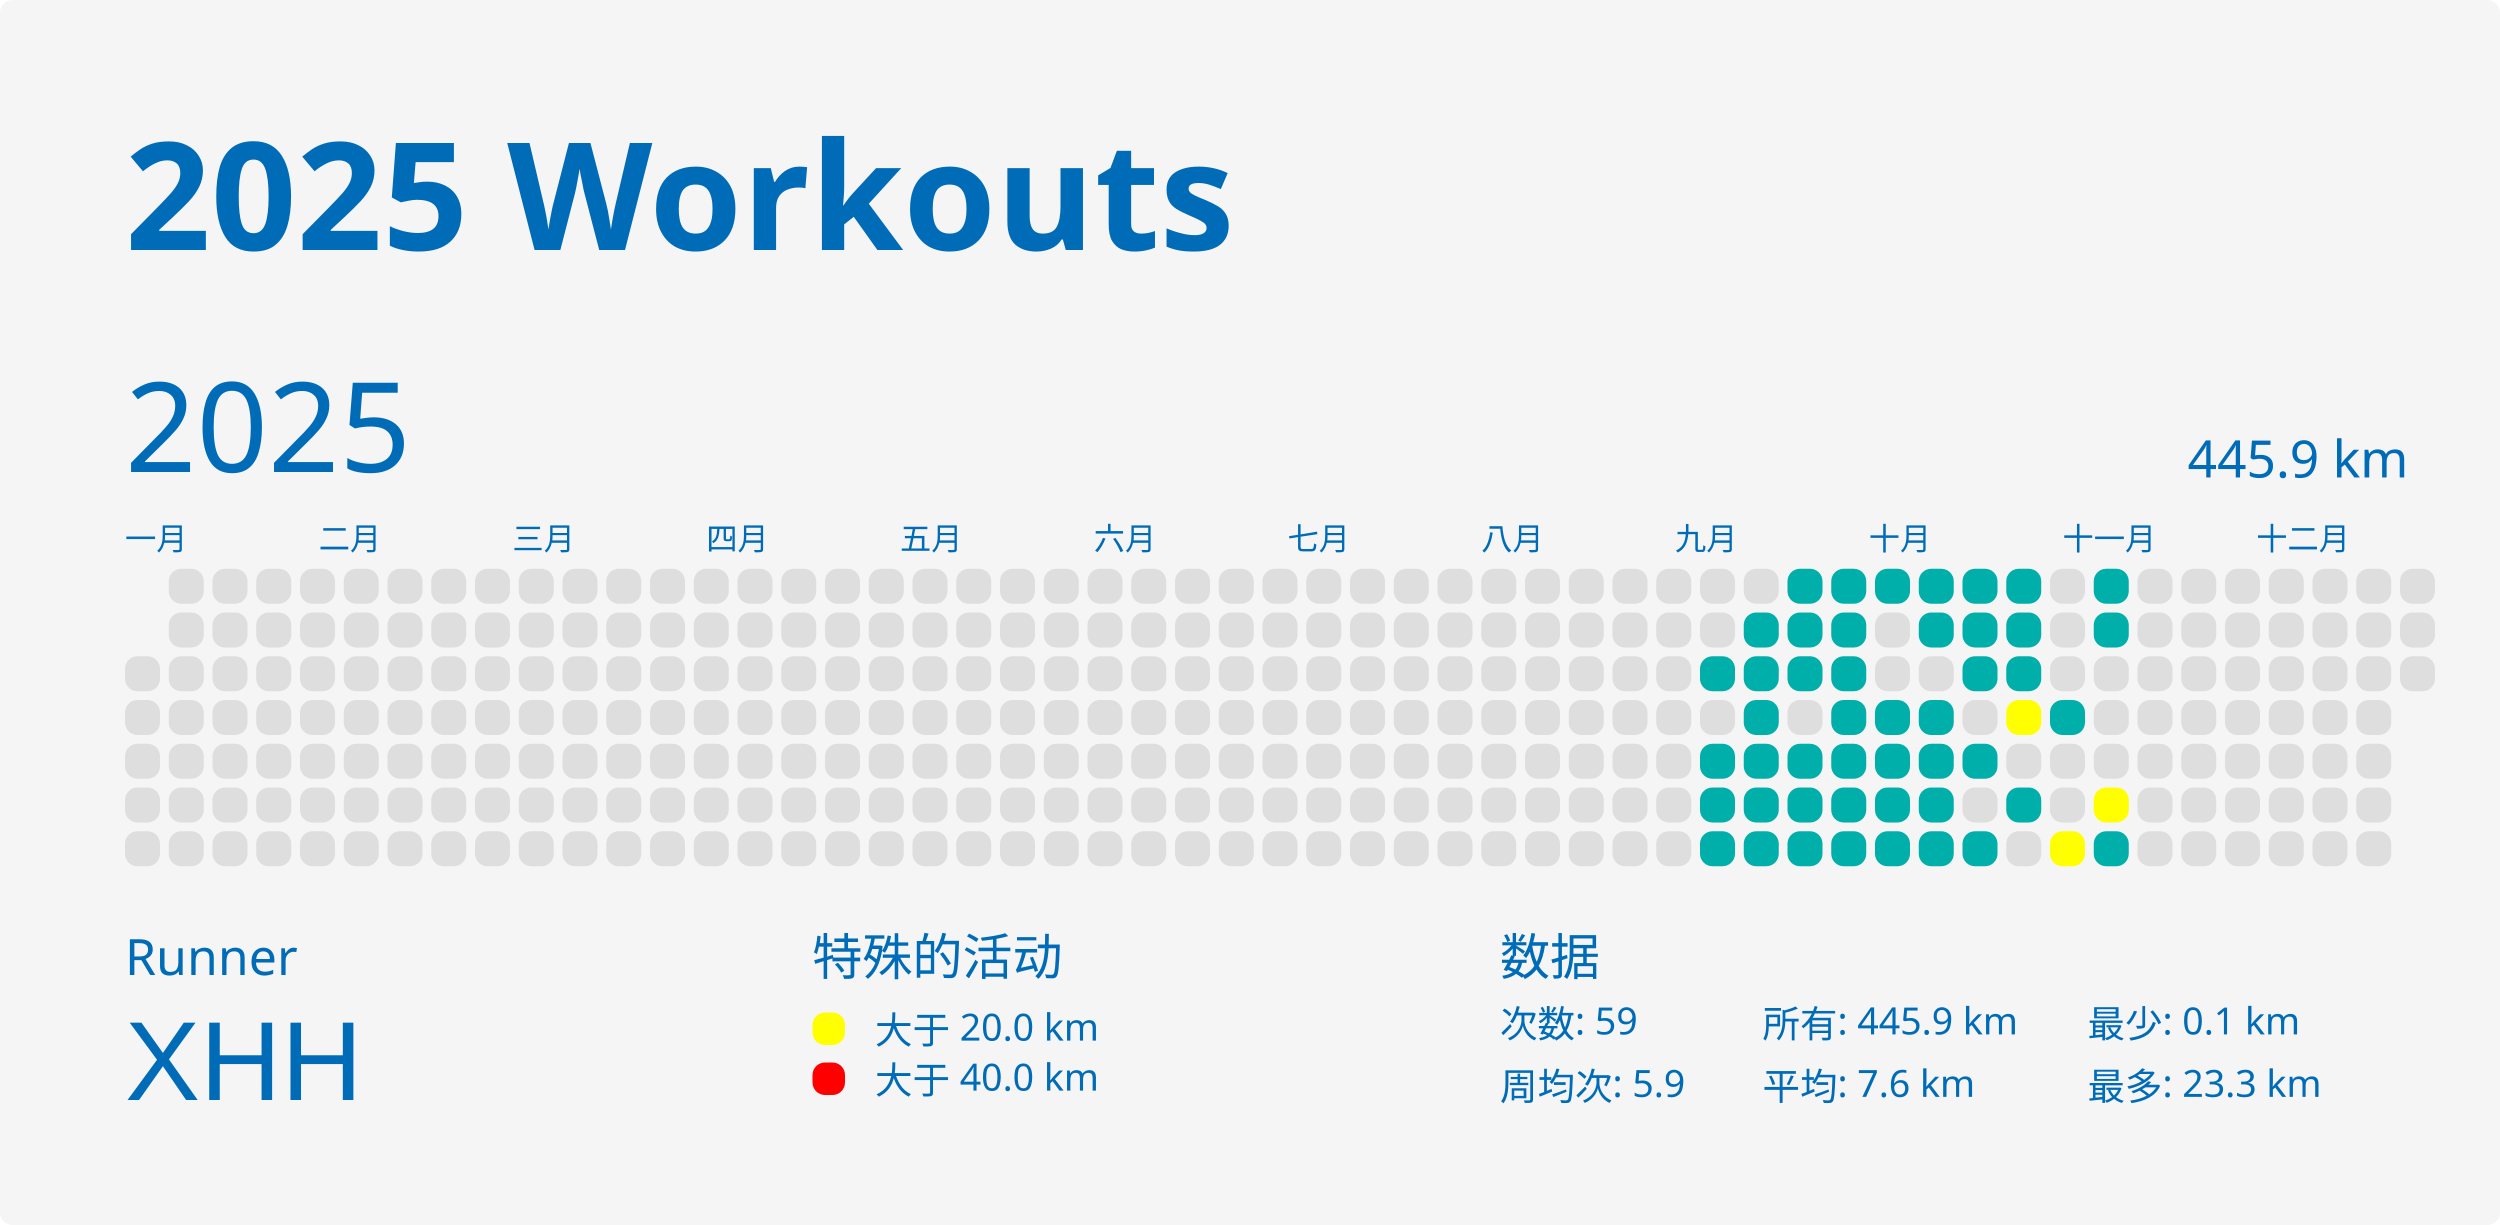
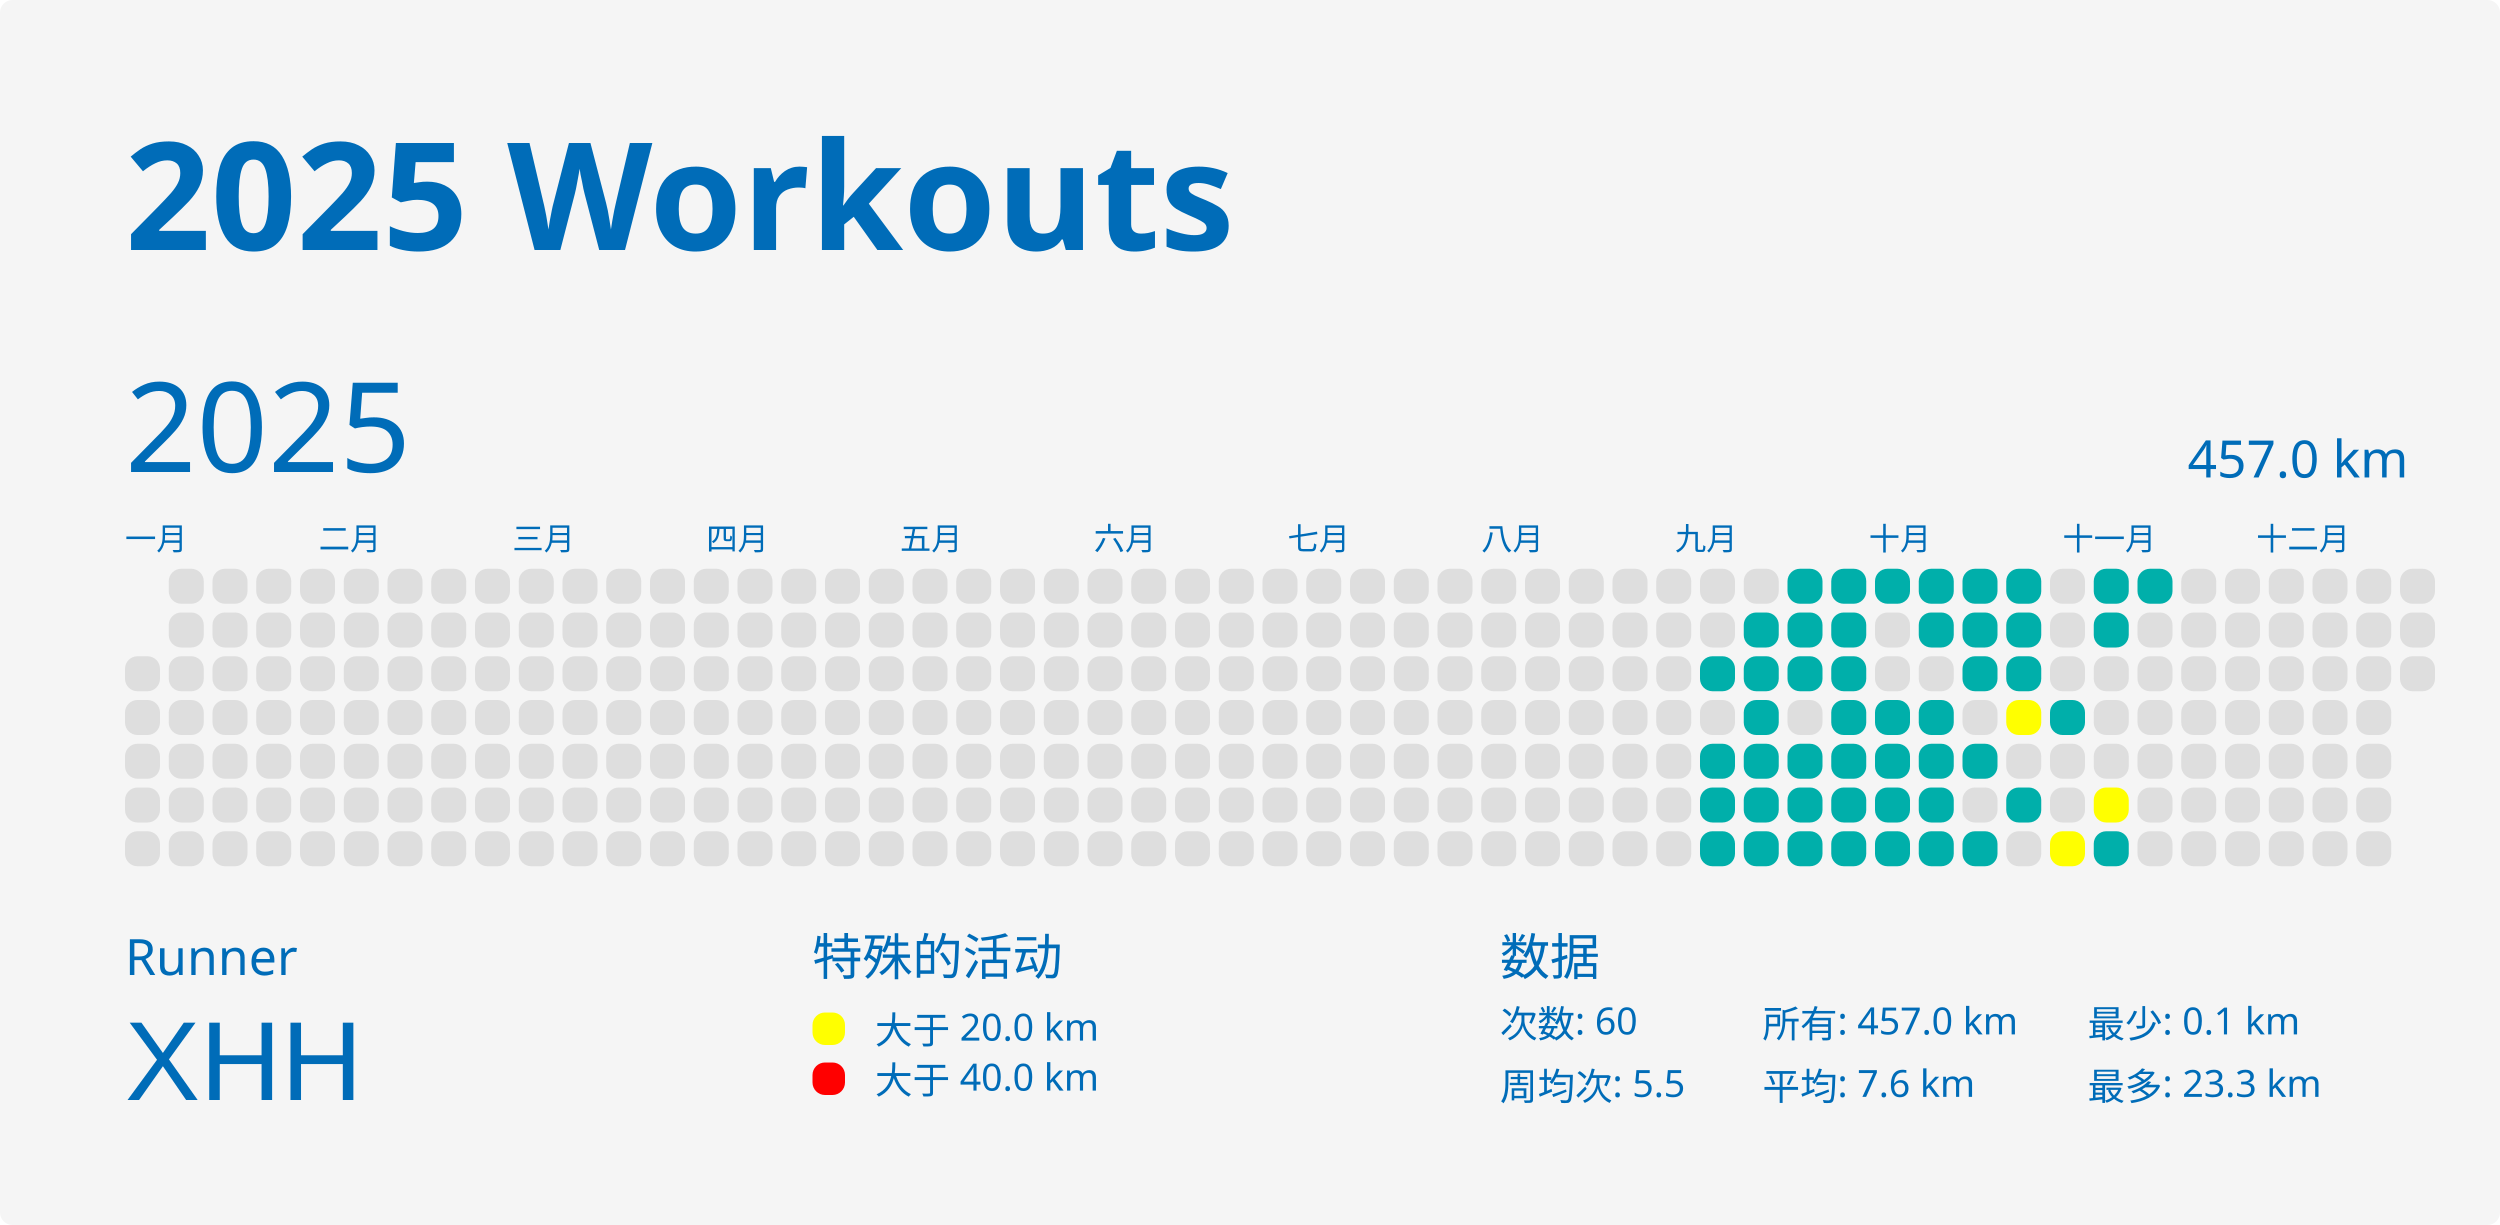
<svg xmlns="http://www.w3.org/2000/svg" baseProfile="full" height="98mm" version="1.1" viewBox="0,0,200,98" width="200mm">
  <defs />
  <rect fill="#f5f5f5" height="98" rx="1" ry="1" width="200" x="0" y="0" />
  <text fill="#006cb8" style="font-size:12px; font-family:MGI-Regular; font-weight:bold;" x="10" y="20">2025 Workouts</text>
  <text fill="#006cb8" style="font-size:4px; font-family:MGI-Regular" x="10" y="78">Runner</text>
  <text fill="#006cb8" style="font-size:9px; font-family:Arial" x="10" y="88">XHH</text>
  <text fill="#006cb8" style="font-size:4px; font-family:MGI-Regular" x="65" y="78">特殊的活动</text>
  <rect fill="yellow" height="2.6" rx="1" ry="1" width="2.6" x="65" y="81" />
  <text fill="#006cb8" style="font-size:3px; font-family:MGI-Regular" x="70" y="83.5">大于 20.0 km</text>
  <rect fill="red" height="2.6" rx="1" ry="1" width="2.6" x="65" y="85" />
  <text fill="#006cb8" style="font-size:3px; font-family:MGI-Regular" x="70" y="87.5">大于 40.0 km</text>
  <text fill="#006cb8" style="font-size:4px; font-family:MGI-Regular" x="120" y="78">数据</text>
-   <text fill="#006cb8" style="font-size:3px; font-family:MGI-Regular" x="120" y="83">次数: 59</text>
-   <text fill="#006cb8" style="font-size:3px; font-family:MGI-Regular" x="120" y="88">周均次: 5.9</text>
-   <text fill="#006cb8" style="font-size:3px; font-family:MGI-Regular" x="141" y="83">所有: 445.9 km</text>
+   <text fill="#006cb8" style="font-size:3px; font-family:MGI-Regular" x="120" y="83">次数: 60</text>
+   <text fill="#006cb8" style="font-size:3px; font-family:MGI-Regular" x="120" y="88">周均次: 5.5</text>
+   <text fill="#006cb8" style="font-size:3px; font-family:MGI-Regular" x="141" y="83">所有: 457.0 km</text>
  <text fill="#006cb8" style="font-size:3px; font-family:MGI-Regular" x="141" y="88">平均: 7.6 km</text>
  <text fill="#006cb8" style="font-size:3px; font-family:MGI-Regular" x="167" y="83">最少: 0.1 km</text>
  <text fill="#006cb8" style="font-size:3px; font-family:MGI-Regular" x="167" y="88">最多: 23.3 km</text>
  <text dominant-baseline="hanging" fill="#006cb8" style="font-size:10.0px; font-family:MGI-Regular;" x="10" y="30">2025</text>
-   <text dominant-baseline="hanging" fill="#006cb8" style="font-size:4.125px; font-family:MGI-Regular;" x="175" y="35">445.9 km</text>
+   <text dominant-baseline="hanging" fill="#006cb8" style="font-size:4.125px; font-family:MGI-Regular;" x="175" y="35">457.0 km</text>
  <text fill="#006cb8" style="font-size:2.5px; font-family:MGI-Regular" x="10.0" y="44">一月</text>
  <text fill="#006cb8" style="font-size:2.5px; font-family:MGI-Regular" x="25.5" y="44">二月</text>
  <text fill="#006cb8" style="font-size:2.5px; font-family:MGI-Regular" x="41.0" y="44">三月</text>
  <text fill="#006cb8" style="font-size:2.5px; font-family:MGI-Regular" x="56.5" y="44">四月</text>
  <text fill="#006cb8" style="font-size:2.5px; font-family:MGI-Regular" x="72.0" y="44">五月</text>
  <text fill="#006cb8" style="font-size:2.5px; font-family:MGI-Regular" x="87.5" y="44">六月</text>
  <text fill="#006cb8" style="font-size:2.5px; font-family:MGI-Regular" x="103.0" y="44">七月</text>
  <text fill="#006cb8" style="font-size:2.5px; font-family:MGI-Regular" x="118.5" y="44">八月</text>
  <text fill="#006cb8" style="font-size:2.5px; font-family:MGI-Regular" x="134.0" y="44">九月</text>
  <text fill="#006cb8" style="font-size:2.5px; font-family:MGI-Regular" x="149.5" y="44">十月</text>
  <text fill="#006cb8" style="font-size:2.5px; font-family:MGI-Regular" x="165.0" y="44">十一月</text>
  <text fill="#006cb8" style="font-size:2.5px; font-family:MGI-Regular" x="180.5" y="44">十二月</text>
  <rect fill="#dedede" height="2.8" rx="1" ry="1" width="2.8" x="10.0" y="52.5" />
  <rect fill="#dedede" height="2.8" rx="1" ry="1" width="2.8" x="10.0" y="56.0" />
  <rect fill="#dedede" height="2.8" rx="1" ry="1" width="2.8" x="10.0" y="59.5" />
  <rect fill="#dedede" height="2.8" rx="1" ry="1" width="2.8" x="10.0" y="63.0" />
  <rect fill="#dedede" height="2.8" rx="1" ry="1" width="2.8" x="10.0" y="66.5" />
  <rect fill="#dedede" height="2.8" rx="1" ry="1" width="2.8" x="13.5" y="45.5" />
  <rect fill="#dedede" height="2.8" rx="1" ry="1" width="2.8" x="13.5" y="49.0" />
  <rect fill="#dedede" height="2.8" rx="1" ry="1" width="2.8" x="13.5" y="52.5" />
  <rect fill="#dedede" height="2.8" rx="1" ry="1" width="2.8" x="13.5" y="56.0" />
  <rect fill="#dedede" height="2.8" rx="1" ry="1" width="2.8" x="13.5" y="59.5" />
  <rect fill="#dedede" height="2.8" rx="1" ry="1" width="2.8" x="13.5" y="63.0" />
  <rect fill="#dedede" height="2.8" rx="1" ry="1" width="2.8" x="13.5" y="66.5" />
  <rect fill="#dedede" height="2.8" rx="1" ry="1" width="2.8" x="17.0" y="45.5" />
  <rect fill="#dedede" height="2.8" rx="1" ry="1" width="2.8" x="17.0" y="49.0" />
  <rect fill="#dedede" height="2.8" rx="1" ry="1" width="2.8" x="17.0" y="52.5" />
  <rect fill="#dedede" height="2.8" rx="1" ry="1" width="2.8" x="17.0" y="56.0" />
  <rect fill="#dedede" height="2.8" rx="1" ry="1" width="2.8" x="17.0" y="59.5" />
  <rect fill="#dedede" height="2.8" rx="1" ry="1" width="2.8" x="17.0" y="63.0" />
  <rect fill="#dedede" height="2.8" rx="1" ry="1" width="2.8" x="17.0" y="66.5" />
  <rect fill="#dedede" height="2.8" rx="1" ry="1" width="2.8" x="20.5" y="45.5" />
  <rect fill="#dedede" height="2.8" rx="1" ry="1" width="2.8" x="20.5" y="49.0" />
  <rect fill="#dedede" height="2.8" rx="1" ry="1" width="2.8" x="20.5" y="52.5" />
  <rect fill="#dedede" height="2.8" rx="1" ry="1" width="2.8" x="20.5" y="56.0" />
  <rect fill="#dedede" height="2.8" rx="1" ry="1" width="2.8" x="20.5" y="59.5" />
  <rect fill="#dedede" height="2.8" rx="1" ry="1" width="2.8" x="20.5" y="63.0" />
  <rect fill="#dedede" height="2.8" rx="1" ry="1" width="2.8" x="20.5" y="66.5" />
  <rect fill="#dedede" height="2.8" rx="1" ry="1" width="2.8" x="24.0" y="45.5" />
  <rect fill="#dedede" height="2.8" rx="1" ry="1" width="2.8" x="24.0" y="49.0" />
  <rect fill="#dedede" height="2.8" rx="1" ry="1" width="2.8" x="24.0" y="52.5" />
  <rect fill="#dedede" height="2.8" rx="1" ry="1" width="2.8" x="24.0" y="56.0" />
  <rect fill="#dedede" height="2.8" rx="1" ry="1" width="2.8" x="24.0" y="59.5" />
  <rect fill="#dedede" height="2.8" rx="1" ry="1" width="2.8" x="24.0" y="63.0" />
  <rect fill="#dedede" height="2.8" rx="1" ry="1" width="2.8" x="24.0" y="66.5" />
  <rect fill="#dedede" height="2.8" rx="1" ry="1" width="2.8" x="27.5" y="45.5" />
  <rect fill="#dedede" height="2.8" rx="1" ry="1" width="2.8" x="27.5" y="49.0" />
  <rect fill="#dedede" height="2.8" rx="1" ry="1" width="2.8" x="27.5" y="52.5" />
  <rect fill="#dedede" height="2.8" rx="1" ry="1" width="2.8" x="27.5" y="56.0" />
  <rect fill="#dedede" height="2.8" rx="1" ry="1" width="2.8" x="27.5" y="59.5" />
  <rect fill="#dedede" height="2.8" rx="1" ry="1" width="2.8" x="27.5" y="63.0" />
  <rect fill="#dedede" height="2.8" rx="1" ry="1" width="2.8" x="27.5" y="66.5" />
  <rect fill="#dedede" height="2.8" rx="1" ry="1" width="2.8" x="31.0" y="45.5" />
  <rect fill="#dedede" height="2.8" rx="1" ry="1" width="2.8" x="31.0" y="49.0" />
  <rect fill="#dedede" height="2.8" rx="1" ry="1" width="2.8" x="31.0" y="52.5" />
  <rect fill="#dedede" height="2.8" rx="1" ry="1" width="2.8" x="31.0" y="56.0" />
  <rect fill="#dedede" height="2.8" rx="1" ry="1" width="2.8" x="31.0" y="59.5" />
  <rect fill="#dedede" height="2.8" rx="1" ry="1" width="2.8" x="31.0" y="63.0" />
  <rect fill="#dedede" height="2.8" rx="1" ry="1" width="2.8" x="31.0" y="66.5" />
  <rect fill="#dedede" height="2.8" rx="1" ry="1" width="2.8" x="34.5" y="45.5" />
  <rect fill="#dedede" height="2.8" rx="1" ry="1" width="2.8" x="34.5" y="49.0" />
  <rect fill="#dedede" height="2.8" rx="1" ry="1" width="2.8" x="34.5" y="52.5" />
  <rect fill="#dedede" height="2.8" rx="1" ry="1" width="2.8" x="34.5" y="56.0" />
  <rect fill="#dedede" height="2.8" rx="1" ry="1" width="2.8" x="34.5" y="59.5" />
  <rect fill="#dedede" height="2.8" rx="1" ry="1" width="2.8" x="34.5" y="63.0" />
  <rect fill="#dedede" height="2.8" rx="1" ry="1" width="2.8" x="34.5" y="66.5" />
  <rect fill="#dedede" height="2.8" rx="1" ry="1" width="2.8" x="38.0" y="45.5" />
  <rect fill="#dedede" height="2.8" rx="1" ry="1" width="2.8" x="38.0" y="49.0" />
  <rect fill="#dedede" height="2.8" rx="1" ry="1" width="2.8" x="38.0" y="52.5" />
  <rect fill="#dedede" height="2.8" rx="1" ry="1" width="2.8" x="38.0" y="56.0" />
  <rect fill="#dedede" height="2.8" rx="1" ry="1" width="2.8" x="38.0" y="59.5" />
  <rect fill="#dedede" height="2.8" rx="1" ry="1" width="2.8" x="38.0" y="63.0" />
  <rect fill="#dedede" height="2.8" rx="1" ry="1" width="2.8" x="38.0" y="66.5" />
  <rect fill="#dedede" height="2.8" rx="1" ry="1" width="2.8" x="41.5" y="45.5" />
  <rect fill="#dedede" height="2.8" rx="1" ry="1" width="2.8" x="41.5" y="49.0" />
  <rect fill="#dedede" height="2.8" rx="1" ry="1" width="2.8" x="41.5" y="52.5" />
  <rect fill="#dedede" height="2.8" rx="1" ry="1" width="2.8" x="41.5" y="56.0" />
  <rect fill="#dedede" height="2.8" rx="1" ry="1" width="2.8" x="41.5" y="59.5" />
  <rect fill="#dedede" height="2.8" rx="1" ry="1" width="2.8" x="41.5" y="63.0" />
  <rect fill="#dedede" height="2.8" rx="1" ry="1" width="2.8" x="41.5" y="66.5" />
  <rect fill="#dedede" height="2.8" rx="1" ry="1" width="2.8" x="45.0" y="45.5" />
  <rect fill="#dedede" height="2.8" rx="1" ry="1" width="2.8" x="45.0" y="49.0" />
  <rect fill="#dedede" height="2.8" rx="1" ry="1" width="2.8" x="45.0" y="52.5" />
  <rect fill="#dedede" height="2.8" rx="1" ry="1" width="2.8" x="45.0" y="56.0" />
  <rect fill="#dedede" height="2.8" rx="1" ry="1" width="2.8" x="45.0" y="59.5" />
  <rect fill="#dedede" height="2.8" rx="1" ry="1" width="2.8" x="45.0" y="63.0" />
  <rect fill="#dedede" height="2.8" rx="1" ry="1" width="2.8" x="45.0" y="66.5" />
  <rect fill="#dedede" height="2.8" rx="1" ry="1" width="2.8" x="48.5" y="45.5" />
  <rect fill="#dedede" height="2.8" rx="1" ry="1" width="2.8" x="48.5" y="49.0" />
  <rect fill="#dedede" height="2.8" rx="1" ry="1" width="2.8" x="48.5" y="52.5" />
  <rect fill="#dedede" height="2.8" rx="1" ry="1" width="2.8" x="48.5" y="56.0" />
  <rect fill="#dedede" height="2.8" rx="1" ry="1" width="2.8" x="48.5" y="59.5" />
  <rect fill="#dedede" height="2.8" rx="1" ry="1" width="2.8" x="48.5" y="63.0" />
  <rect fill="#dedede" height="2.8" rx="1" ry="1" width="2.8" x="48.5" y="66.5" />
  <rect fill="#dedede" height="2.8" rx="1" ry="1" width="2.8" x="52.0" y="45.5" />
  <rect fill="#dedede" height="2.8" rx="1" ry="1" width="2.8" x="52.0" y="49.0" />
  <rect fill="#dedede" height="2.8" rx="1" ry="1" width="2.8" x="52.0" y="52.5" />
  <rect fill="#dedede" height="2.8" rx="1" ry="1" width="2.8" x="52.0" y="56.0" />
  <rect fill="#dedede" height="2.8" rx="1" ry="1" width="2.8" x="52.0" y="59.5" />
  <rect fill="#dedede" height="2.8" rx="1" ry="1" width="2.8" x="52.0" y="63.0" />
  <rect fill="#dedede" height="2.8" rx="1" ry="1" width="2.8" x="52.0" y="66.5" />
  <rect fill="#dedede" height="2.8" rx="1" ry="1" width="2.8" x="55.5" y="45.5" />
  <rect fill="#dedede" height="2.8" rx="1" ry="1" width="2.8" x="55.5" y="49.0" />
  <rect fill="#dedede" height="2.8" rx="1" ry="1" width="2.8" x="55.5" y="52.5" />
  <rect fill="#dedede" height="2.8" rx="1" ry="1" width="2.8" x="55.5" y="56.0" />
  <rect fill="#dedede" height="2.8" rx="1" ry="1" width="2.8" x="55.5" y="59.5" />
  <rect fill="#dedede" height="2.8" rx="1" ry="1" width="2.8" x="55.5" y="63.0" />
  <rect fill="#dedede" height="2.8" rx="1" ry="1" width="2.8" x="55.5" y="66.5" />
  <rect fill="#dedede" height="2.8" rx="1" ry="1" width="2.8" x="59.0" y="45.5" />
  <rect fill="#dedede" height="2.8" rx="1" ry="1" width="2.8" x="59.0" y="49.0" />
  <rect fill="#dedede" height="2.8" rx="1" ry="1" width="2.8" x="59.0" y="52.5" />
  <rect fill="#dedede" height="2.8" rx="1" ry="1" width="2.8" x="59.0" y="56.0" />
  <rect fill="#dedede" height="2.8" rx="1" ry="1" width="2.8" x="59.0" y="59.5" />
  <rect fill="#dedede" height="2.8" rx="1" ry="1" width="2.8" x="59.0" y="63.0" />
  <rect fill="#dedede" height="2.8" rx="1" ry="1" width="2.8" x="59.0" y="66.5" />
  <rect fill="#dedede" height="2.8" rx="1" ry="1" width="2.8" x="62.5" y="45.5" />
  <rect fill="#dedede" height="2.8" rx="1" ry="1" width="2.8" x="62.5" y="49.0" />
  <rect fill="#dedede" height="2.8" rx="1" ry="1" width="2.8" x="62.5" y="52.5" />
  <rect fill="#dedede" height="2.8" rx="1" ry="1" width="2.8" x="62.5" y="56.0" />
  <rect fill="#dedede" height="2.8" rx="1" ry="1" width="2.8" x="62.5" y="59.5" />
  <rect fill="#dedede" height="2.8" rx="1" ry="1" width="2.8" x="62.5" y="63.0" />
  <rect fill="#dedede" height="2.8" rx="1" ry="1" width="2.8" x="62.5" y="66.5" />
  <rect fill="#dedede" height="2.8" rx="1" ry="1" width="2.8" x="66.0" y="45.5" />
  <rect fill="#dedede" height="2.8" rx="1" ry="1" width="2.8" x="66.0" y="49.0" />
  <rect fill="#dedede" height="2.8" rx="1" ry="1" width="2.8" x="66.0" y="52.5" />
  <rect fill="#dedede" height="2.8" rx="1" ry="1" width="2.8" x="66.0" y="56.0" />
  <rect fill="#dedede" height="2.8" rx="1" ry="1" width="2.8" x="66.0" y="59.5" />
  <rect fill="#dedede" height="2.8" rx="1" ry="1" width="2.8" x="66.0" y="63.0" />
  <rect fill="#dedede" height="2.8" rx="1" ry="1" width="2.8" x="66.0" y="66.5" />
  <rect fill="#dedede" height="2.8" rx="1" ry="1" width="2.8" x="69.5" y="45.5" />
  <rect fill="#dedede" height="2.8" rx="1" ry="1" width="2.8" x="69.5" y="49.0" />
  <rect fill="#dedede" height="2.8" rx="1" ry="1" width="2.8" x="69.5" y="52.5" />
  <rect fill="#dedede" height="2.8" rx="1" ry="1" width="2.8" x="69.5" y="56.0" />
  <rect fill="#dedede" height="2.8" rx="1" ry="1" width="2.8" x="69.5" y="59.5" />
  <rect fill="#dedede" height="2.8" rx="1" ry="1" width="2.8" x="69.5" y="63.0" />
  <rect fill="#dedede" height="2.8" rx="1" ry="1" width="2.8" x="69.5" y="66.5" />
  <rect fill="#dedede" height="2.8" rx="1" ry="1" width="2.8" x="73.0" y="45.5" />
  <rect fill="#dedede" height="2.8" rx="1" ry="1" width="2.8" x="73.0" y="49.0" />
  <rect fill="#dedede" height="2.8" rx="1" ry="1" width="2.8" x="73.0" y="52.5" />
  <rect fill="#dedede" height="2.8" rx="1" ry="1" width="2.8" x="73.0" y="56.0" />
  <rect fill="#dedede" height="2.8" rx="1" ry="1" width="2.8" x="73.0" y="59.5" />
  <rect fill="#dedede" height="2.8" rx="1" ry="1" width="2.8" x="73.0" y="63.0" />
  <rect fill="#dedede" height="2.8" rx="1" ry="1" width="2.8" x="73.0" y="66.5" />
  <rect fill="#dedede" height="2.8" rx="1" ry="1" width="2.8" x="76.5" y="45.5" />
  <rect fill="#dedede" height="2.8" rx="1" ry="1" width="2.8" x="76.5" y="49.0" />
  <rect fill="#dedede" height="2.8" rx="1" ry="1" width="2.8" x="76.5" y="52.5" />
  <rect fill="#dedede" height="2.8" rx="1" ry="1" width="2.8" x="76.5" y="56.0" />
  <rect fill="#dedede" height="2.8" rx="1" ry="1" width="2.8" x="76.5" y="59.5" />
  <rect fill="#dedede" height="2.8" rx="1" ry="1" width="2.8" x="76.5" y="63.0" />
  <rect fill="#dedede" height="2.8" rx="1" ry="1" width="2.8" x="76.5" y="66.5" />
  <rect fill="#dedede" height="2.8" rx="1" ry="1" width="2.8" x="80.0" y="45.5" />
  <rect fill="#dedede" height="2.8" rx="1" ry="1" width="2.8" x="80.0" y="49.0" />
  <rect fill="#dedede" height="2.8" rx="1" ry="1" width="2.8" x="80.0" y="52.5" />
  <rect fill="#dedede" height="2.8" rx="1" ry="1" width="2.8" x="80.0" y="56.0" />
  <rect fill="#dedede" height="2.8" rx="1" ry="1" width="2.8" x="80.0" y="59.5" />
  <rect fill="#dedede" height="2.8" rx="1" ry="1" width="2.8" x="80.0" y="63.0" />
  <rect fill="#dedede" height="2.8" rx="1" ry="1" width="2.8" x="80.0" y="66.5" />
  <rect fill="#dedede" height="2.8" rx="1" ry="1" width="2.8" x="83.5" y="45.5" />
  <rect fill="#dedede" height="2.8" rx="1" ry="1" width="2.8" x="83.5" y="49.0" />
  <rect fill="#dedede" height="2.8" rx="1" ry="1" width="2.8" x="83.5" y="52.5" />
  <rect fill="#dedede" height="2.8" rx="1" ry="1" width="2.8" x="83.5" y="56.0" />
  <rect fill="#dedede" height="2.8" rx="1" ry="1" width="2.8" x="83.5" y="59.5" />
  <rect fill="#dedede" height="2.8" rx="1" ry="1" width="2.8" x="83.5" y="63.0" />
  <rect fill="#dedede" height="2.8" rx="1" ry="1" width="2.8" x="83.5" y="66.5" />
  <rect fill="#dedede" height="2.8" rx="1" ry="1" width="2.8" x="87.0" y="45.5" />
  <rect fill="#dedede" height="2.8" rx="1" ry="1" width="2.8" x="87.0" y="49.0" />
  <rect fill="#dedede" height="2.8" rx="1" ry="1" width="2.8" x="87.0" y="52.5" />
  <rect fill="#dedede" height="2.8" rx="1" ry="1" width="2.8" x="87.0" y="56.0" />
  <rect fill="#dedede" height="2.8" rx="1" ry="1" width="2.8" x="87.0" y="59.5" />
  <rect fill="#dedede" height="2.8" rx="1" ry="1" width="2.8" x="87.0" y="63.0" />
  <rect fill="#dedede" height="2.8" rx="1" ry="1" width="2.8" x="87.0" y="66.5" />
  <rect fill="#dedede" height="2.8" rx="1" ry="1" width="2.8" x="90.5" y="45.5" />
  <rect fill="#dedede" height="2.8" rx="1" ry="1" width="2.8" x="90.5" y="49.0" />
  <rect fill="#dedede" height="2.8" rx="1" ry="1" width="2.8" x="90.5" y="52.5" />
  <rect fill="#dedede" height="2.8" rx="1" ry="1" width="2.8" x="90.5" y="56.0" />
  <rect fill="#dedede" height="2.8" rx="1" ry="1" width="2.8" x="90.5" y="59.5" />
  <rect fill="#dedede" height="2.8" rx="1" ry="1" width="2.8" x="90.5" y="63.0" />
  <rect fill="#dedede" height="2.8" rx="1" ry="1" width="2.8" x="90.5" y="66.5" />
  <rect fill="#dedede" height="2.8" rx="1" ry="1" width="2.8" x="94.0" y="45.5" />
  <rect fill="#dedede" height="2.8" rx="1" ry="1" width="2.8" x="94.0" y="49.0" />
  <rect fill="#dedede" height="2.8" rx="1" ry="1" width="2.8" x="94.0" y="52.5" />
  <rect fill="#dedede" height="2.8" rx="1" ry="1" width="2.8" x="94.0" y="56.0" />
  <rect fill="#dedede" height="2.8" rx="1" ry="1" width="2.8" x="94.0" y="59.5" />
  <rect fill="#dedede" height="2.8" rx="1" ry="1" width="2.8" x="94.0" y="63.0" />
  <rect fill="#dedede" height="2.8" rx="1" ry="1" width="2.8" x="94.0" y="66.5" />
  <rect fill="#dedede" height="2.8" rx="1" ry="1" width="2.8" x="97.5" y="45.5" />
  <rect fill="#dedede" height="2.8" rx="1" ry="1" width="2.8" x="97.5" y="49.0" />
  <rect fill="#dedede" height="2.8" rx="1" ry="1" width="2.8" x="97.5" y="52.5" />
  <rect fill="#dedede" height="2.8" rx="1" ry="1" width="2.8" x="97.5" y="56.0" />
  <rect fill="#dedede" height="2.8" rx="1" ry="1" width="2.8" x="97.5" y="59.5" />
  <rect fill="#dedede" height="2.8" rx="1" ry="1" width="2.8" x="97.5" y="63.0" />
  <rect fill="#dedede" height="2.8" rx="1" ry="1" width="2.8" x="97.5" y="66.5" />
  <rect fill="#dedede" height="2.8" rx="1" ry="1" width="2.8" x="101.0" y="45.5" />
  <rect fill="#dedede" height="2.8" rx="1" ry="1" width="2.8" x="101.0" y="49.0" />
  <rect fill="#dedede" height="2.8" rx="1" ry="1" width="2.8" x="101.0" y="52.5" />
  <rect fill="#dedede" height="2.8" rx="1" ry="1" width="2.8" x="101.0" y="56.0" />
  <rect fill="#dedede" height="2.8" rx="1" ry="1" width="2.8" x="101.0" y="59.5" />
  <rect fill="#dedede" height="2.8" rx="1" ry="1" width="2.8" x="101.0" y="63.0" />
  <rect fill="#dedede" height="2.8" rx="1" ry="1" width="2.8" x="101.0" y="66.5" />
  <rect fill="#dedede" height="2.8" rx="1" ry="1" width="2.8" x="104.5" y="45.5" />
  <rect fill="#dedede" height="2.8" rx="1" ry="1" width="2.8" x="104.5" y="49.0" />
  <rect fill="#dedede" height="2.8" rx="1" ry="1" width="2.8" x="104.5" y="52.5" />
  <rect fill="#dedede" height="2.8" rx="1" ry="1" width="2.8" x="104.5" y="56.0" />
  <rect fill="#dedede" height="2.8" rx="1" ry="1" width="2.8" x="104.5" y="59.5" />
  <rect fill="#dedede" height="2.8" rx="1" ry="1" width="2.8" x="104.5" y="63.0" />
  <rect fill="#dedede" height="2.8" rx="1" ry="1" width="2.8" x="104.5" y="66.5" />
  <rect fill="#dedede" height="2.8" rx="1" ry="1" width="2.8" x="108.0" y="45.5" />
  <rect fill="#dedede" height="2.8" rx="1" ry="1" width="2.8" x="108.0" y="49.0" />
  <rect fill="#dedede" height="2.8" rx="1" ry="1" width="2.8" x="108.0" y="52.5" />
  <rect fill="#dedede" height="2.8" rx="1" ry="1" width="2.8" x="108.0" y="56.0" />
  <rect fill="#dedede" height="2.8" rx="1" ry="1" width="2.8" x="108.0" y="59.5" />
  <rect fill="#dedede" height="2.8" rx="1" ry="1" width="2.8" x="108.0" y="63.0" />
  <rect fill="#dedede" height="2.8" rx="1" ry="1" width="2.8" x="108.0" y="66.5" />
  <rect fill="#dedede" height="2.8" rx="1" ry="1" width="2.8" x="111.5" y="45.5" />
  <rect fill="#dedede" height="2.8" rx="1" ry="1" width="2.8" x="111.5" y="49.0" />
  <rect fill="#dedede" height="2.8" rx="1" ry="1" width="2.8" x="111.5" y="52.5" />
  <rect fill="#dedede" height="2.8" rx="1" ry="1" width="2.8" x="111.5" y="56.0" />
  <rect fill="#dedede" height="2.8" rx="1" ry="1" width="2.8" x="111.5" y="59.5" />
  <rect fill="#dedede" height="2.8" rx="1" ry="1" width="2.8" x="111.5" y="63.0" />
  <rect fill="#dedede" height="2.8" rx="1" ry="1" width="2.8" x="111.5" y="66.5" />
  <rect fill="#dedede" height="2.8" rx="1" ry="1" width="2.8" x="115.0" y="45.5" />
  <rect fill="#dedede" height="2.8" rx="1" ry="1" width="2.8" x="115.0" y="49.0" />
  <rect fill="#dedede" height="2.8" rx="1" ry="1" width="2.8" x="115.0" y="52.5" />
  <rect fill="#dedede" height="2.8" rx="1" ry="1" width="2.8" x="115.0" y="56.0" />
  <rect fill="#dedede" height="2.8" rx="1" ry="1" width="2.8" x="115.0" y="59.5" />
  <rect fill="#dedede" height="2.8" rx="1" ry="1" width="2.8" x="115.0" y="63.0" />
  <rect fill="#dedede" height="2.8" rx="1" ry="1" width="2.8" x="115.0" y="66.5" />
  <rect fill="#dedede" height="2.8" rx="1" ry="1" width="2.8" x="118.5" y="45.5" />
  <rect fill="#dedede" height="2.8" rx="1" ry="1" width="2.8" x="118.5" y="49.0" />
  <rect fill="#dedede" height="2.8" rx="1" ry="1" width="2.8" x="118.5" y="52.5" />
  <rect fill="#dedede" height="2.8" rx="1" ry="1" width="2.8" x="118.5" y="56.0" />
  <rect fill="#dedede" height="2.8" rx="1" ry="1" width="2.8" x="118.5" y="59.5" />
  <rect fill="#dedede" height="2.8" rx="1" ry="1" width="2.8" x="118.5" y="63.0" />
  <rect fill="#dedede" height="2.8" rx="1" ry="1" width="2.8" x="118.5" y="66.5" />
  <rect fill="#dedede" height="2.8" rx="1" ry="1" width="2.8" x="122.0" y="45.5" />
  <rect fill="#dedede" height="2.8" rx="1" ry="1" width="2.8" x="122.0" y="49.0" />
  <rect fill="#dedede" height="2.8" rx="1" ry="1" width="2.8" x="122.0" y="52.5" />
  <rect fill="#dedede" height="2.8" rx="1" ry="1" width="2.8" x="122.0" y="56.0" />
  <rect fill="#dedede" height="2.8" rx="1" ry="1" width="2.8" x="122.0" y="59.5" />
  <rect fill="#dedede" height="2.8" rx="1" ry="1" width="2.8" x="122.0" y="63.0" />
  <rect fill="#dedede" height="2.8" rx="1" ry="1" width="2.8" x="122.0" y="66.5" />
  <rect fill="#dedede" height="2.8" rx="1" ry="1" width="2.8" x="125.5" y="45.5" />
  <rect fill="#dedede" height="2.8" rx="1" ry="1" width="2.8" x="125.5" y="49.0" />
  <rect fill="#dedede" height="2.8" rx="1" ry="1" width="2.8" x="125.5" y="52.5" />
  <rect fill="#dedede" height="2.8" rx="1" ry="1" width="2.8" x="125.5" y="56.0" />
  <rect fill="#dedede" height="2.8" rx="1" ry="1" width="2.8" x="125.5" y="59.5" />
  <rect fill="#dedede" height="2.8" rx="1" ry="1" width="2.8" x="125.5" y="63.0" />
  <rect fill="#dedede" height="2.8" rx="1" ry="1" width="2.8" x="125.5" y="66.5" />
  <rect fill="#dedede" height="2.8" rx="1" ry="1" width="2.8" x="129.0" y="45.5" />
  <rect fill="#dedede" height="2.8" rx="1" ry="1" width="2.8" x="129.0" y="49.0" />
  <rect fill="#dedede" height="2.8" rx="1" ry="1" width="2.8" x="129.0" y="52.5" />
  <rect fill="#dedede" height="2.8" rx="1" ry="1" width="2.8" x="129.0" y="56.0" />
  <rect fill="#dedede" height="2.8" rx="1" ry="1" width="2.8" x="129.0" y="59.5" />
  <rect fill="#dedede" height="2.8" rx="1" ry="1" width="2.8" x="129.0" y="63.0" />
  <rect fill="#dedede" height="2.8" rx="1" ry="1" width="2.8" x="129.0" y="66.5" />
  <rect fill="#dedede" height="2.8" rx="1" ry="1" width="2.8" x="132.5" y="45.5" />
  <rect fill="#dedede" height="2.8" rx="1" ry="1" width="2.8" x="132.5" y="49.0" />
  <rect fill="#dedede" height="2.8" rx="1" ry="1" width="2.8" x="132.5" y="52.5" />
  <rect fill="#dedede" height="2.8" rx="1" ry="1" width="2.8" x="132.5" y="56.0" />
  <rect fill="#dedede" height="2.8" rx="1" ry="1" width="2.8" x="132.5" y="59.5" />
  <rect fill="#dedede" height="2.8" rx="1" ry="1" width="2.8" x="132.5" y="63.0" />
  <rect fill="#dedede" height="2.8" rx="1" ry="1" width="2.8" x="132.5" y="66.5" />
  <rect fill="#dedede" height="2.8" rx="1" ry="1" width="2.8" x="136.0" y="45.5" />
  <rect fill="#dedede" height="2.8" rx="1" ry="1" width="2.8" x="136.0" y="49.0" />
  <rect fill="#00AFAA" height="2.8" rx="1" ry="1" width="2.8" x="136.0" y="52.5" />
  <rect fill="#dedede" height="2.8" rx="1" ry="1" width="2.8" x="136.0" y="56.0" />
  <rect fill="#00AFAA" height="2.8" rx="1" ry="1" width="2.8" x="136.0" y="59.5" />
  <rect fill="#00AFAA" height="2.8" rx="1" ry="1" width="2.8" x="136.0" y="63.0" />
  <rect fill="#00AFAA" height="2.8" rx="1" ry="1" width="2.8" x="136.0" y="66.5" />
  <rect fill="#dedede" height="2.8" rx="1" ry="1" width="2.8" x="139.5" y="45.5" />
  <rect fill="#00AFAA" height="2.8" rx="1" ry="1" width="2.8" x="139.5" y="49.0" />
  <rect fill="#00AFAA" height="2.8" rx="1" ry="1" width="2.8" x="139.5" y="52.5" />
  <rect fill="#00AFAA" height="2.8" rx="1" ry="1" width="2.8" x="139.5" y="56.0" />
  <rect fill="#00AFAA" height="2.8" rx="1" ry="1" width="2.8" x="139.5" y="59.5" />
  <rect fill="#00AFAA" height="2.8" rx="1" ry="1" width="2.8" x="139.5" y="63.0" />
  <rect fill="#00AFAA" height="2.8" rx="1" ry="1" width="2.8" x="139.5" y="66.5" />
  <rect fill="#00AFAA" height="2.8" rx="1" ry="1" width="2.8" x="143.0" y="45.5" />
  <rect fill="#00AFAA" height="2.8" rx="1" ry="1" width="2.8" x="143.0" y="49.0" />
  <rect fill="#00AFAA" height="2.8" rx="1" ry="1" width="2.8" x="143.0" y="52.5" />
  <rect fill="#dedede" height="2.8" rx="1" ry="1" width="2.8" x="143.0" y="56.0" />
  <rect fill="#00AFAA" height="2.8" rx="1" ry="1" width="2.8" x="143.0" y="59.5" />
  <rect fill="#00AFAA" height="2.8" rx="1" ry="1" width="2.8" x="143.0" y="63.0" />
  <rect fill="#00AFAA" height="2.8" rx="1" ry="1" width="2.8" x="143.0" y="66.5" />
  <rect fill="#00AFAA" height="2.8" rx="1" ry="1" width="2.8" x="146.5" y="45.5" />
  <rect fill="#00AFAA" height="2.8" rx="1" ry="1" width="2.8" x="146.5" y="49.0" />
  <rect fill="#00AFAA" height="2.8" rx="1" ry="1" width="2.8" x="146.5" y="52.5" />
  <rect fill="#00AFAA" height="2.8" rx="1" ry="1" width="2.8" x="146.5" y="56.0" />
  <rect fill="#00AFAA" height="2.8" rx="1" ry="1" width="2.8" x="146.5" y="59.5" />
  <rect fill="#00AFAA" height="2.8" rx="1" ry="1" width="2.8" x="146.5" y="63.0" />
  <rect fill="#00AFAA" height="2.8" rx="1" ry="1" width="2.8" x="146.5" y="66.5" />
  <rect fill="#00AFAA" height="2.8" rx="1" ry="1" width="2.8" x="150.0" y="45.5" />
  <rect fill="#dedede" height="2.8" rx="1" ry="1" width="2.8" x="150.0" y="49.0" />
  <rect fill="#dedede" height="2.8" rx="1" ry="1" width="2.8" x="150.0" y="52.5" />
  <rect fill="#00AFAA" height="2.8" rx="1" ry="1" width="2.8" x="150.0" y="56.0" />
  <rect fill="#00AFAA" height="2.8" rx="1" ry="1" width="2.8" x="150.0" y="59.5" />
  <rect fill="#00AFAA" height="2.8" rx="1" ry="1" width="2.8" x="150.0" y="63.0" />
  <rect fill="#00AFAA" height="2.8" rx="1" ry="1" width="2.8" x="150.0" y="66.5" />
  <rect fill="#00AFAA" height="2.8" rx="1" ry="1" width="2.8" x="153.5" y="45.5" />
  <rect fill="#00AFAA" height="2.8" rx="1" ry="1" width="2.8" x="153.5" y="49.0" />
  <rect fill="#dedede" height="2.8" rx="1" ry="1" width="2.8" x="153.5" y="52.5" />
  <rect fill="#00AFAA" height="2.8" rx="1" ry="1" width="2.8" x="153.5" y="56.0" />
  <rect fill="#00AFAA" height="2.8" rx="1" ry="1" width="2.8" x="153.5" y="59.5" />
  <rect fill="#00AFAA" height="2.8" rx="1" ry="1" width="2.8" x="153.5" y="63.0" />
  <rect fill="#00AFAA" height="2.8" rx="1" ry="1" width="2.8" x="153.5" y="66.5" />
  <rect fill="#00AFAA" height="2.8" rx="1" ry="1" width="2.8" x="157.0" y="45.5" />
  <rect fill="#00AFAA" height="2.8" rx="1" ry="1" width="2.8" x="157.0" y="49.0" />
  <rect fill="#00AFAA" height="2.8" rx="1" ry="1" width="2.8" x="157.0" y="52.5" />
  <rect fill="#dedede" height="2.8" rx="1" ry="1" width="2.8" x="157.0" y="56.0" />
  <rect fill="#00AFAA" height="2.8" rx="1" ry="1" width="2.8" x="157.0" y="59.5" />
  <rect fill="#dedede" height="2.8" rx="1" ry="1" width="2.8" x="157.0" y="63.0" />
  <rect fill="#00AFAA" height="2.8" rx="1" ry="1" width="2.8" x="157.0" y="66.5" />
  <rect fill="#00AFAA" height="2.8" rx="1" ry="1" width="2.8" x="160.5" y="45.5" />
  <rect fill="#00AFAA" height="2.8" rx="1" ry="1" width="2.8" x="160.5" y="49.0" />
  <rect fill="#00AFAA" height="2.8" rx="1" ry="1" width="2.8" x="160.5" y="52.5" />
  <rect fill="yellow" height="2.8" rx="1" ry="1" width="2.8" x="160.5" y="56.0" />
  <rect fill="#dedede" height="2.8" rx="1" ry="1" width="2.8" x="160.5" y="59.5" />
  <rect fill="#00AFAA" height="2.8" rx="1" ry="1" width="2.8" x="160.5" y="63.0" />
  <rect fill="#dedede" height="2.8" rx="1" ry="1" width="2.8" x="160.5" y="66.5" />
  <rect fill="#dedede" height="2.8" rx="1" ry="1" width="2.8" x="164.0" y="45.5" />
  <rect fill="#dedede" height="2.8" rx="1" ry="1" width="2.8" x="164.0" y="49.0" />
  <rect fill="#dedede" height="2.8" rx="1" ry="1" width="2.8" x="164.0" y="52.5" />
  <rect fill="#00AFAA" height="2.8" rx="1" ry="1" width="2.8" x="164.0" y="56.0" />
  <rect fill="#dedede" height="2.8" rx="1" ry="1" width="2.8" x="164.0" y="59.5" />
  <rect fill="#dedede" height="2.8" rx="1" ry="1" width="2.8" x="164.0" y="63.0" />
  <rect fill="yellow" height="2.8" rx="1" ry="1" width="2.8" x="164.0" y="66.5" />
  <rect fill="#00AFAA" height="2.8" rx="1" ry="1" width="2.8" x="167.5" y="45.5" />
  <rect fill="#00AFAA" height="2.8" rx="1" ry="1" width="2.8" x="167.5" y="49.0" />
  <rect fill="#dedede" height="2.8" rx="1" ry="1" width="2.8" x="167.5" y="52.5" />
  <rect fill="#dedede" height="2.8" rx="1" ry="1" width="2.8" x="167.5" y="56.0" />
  <rect fill="#dedede" height="2.8" rx="1" ry="1" width="2.8" x="167.5" y="59.5" />
  <rect fill="yellow" height="2.8" rx="1" ry="1" width="2.8" x="167.5" y="63.0" />
  <rect fill="#00AFAA" height="2.8" rx="1" ry="1" width="2.8" x="167.5" y="66.5" />
-   <rect fill="#dedede" height="2.8" rx="1" ry="1" width="2.8" x="171.0" y="45.5" />
+   <rect fill="#00AFAA" height="2.8" rx="1" ry="1" width="2.8" x="171.0" y="45.5" />
  <rect fill="#dedede" height="2.8" rx="1" ry="1" width="2.8" x="171.0" y="49.0" />
  <rect fill="#dedede" height="2.8" rx="1" ry="1" width="2.8" x="171.0" y="52.5" />
  <rect fill="#dedede" height="2.8" rx="1" ry="1" width="2.8" x="171.0" y="56.0" />
  <rect fill="#dedede" height="2.8" rx="1" ry="1" width="2.8" x="171.0" y="59.5" />
  <rect fill="#dedede" height="2.8" rx="1" ry="1" width="2.8" x="171.0" y="63.0" />
  <rect fill="#dedede" height="2.8" rx="1" ry="1" width="2.8" x="171.0" y="66.5" />
  <rect fill="#dedede" height="2.8" rx="1" ry="1" width="2.8" x="174.5" y="45.5" />
  <rect fill="#dedede" height="2.8" rx="1" ry="1" width="2.8" x="174.5" y="49.0" />
  <rect fill="#dedede" height="2.8" rx="1" ry="1" width="2.8" x="174.5" y="52.5" />
  <rect fill="#dedede" height="2.8" rx="1" ry="1" width="2.8" x="174.5" y="56.0" />
  <rect fill="#dedede" height="2.8" rx="1" ry="1" width="2.8" x="174.5" y="59.5" />
  <rect fill="#dedede" height="2.8" rx="1" ry="1" width="2.8" x="174.5" y="63.0" />
  <rect fill="#dedede" height="2.8" rx="1" ry="1" width="2.8" x="174.5" y="66.5" />
  <rect fill="#dedede" height="2.8" rx="1" ry="1" width="2.8" x="178.0" y="45.5" />
  <rect fill="#dedede" height="2.8" rx="1" ry="1" width="2.8" x="178.0" y="49.0" />
  <rect fill="#dedede" height="2.8" rx="1" ry="1" width="2.8" x="178.0" y="52.5" />
  <rect fill="#dedede" height="2.8" rx="1" ry="1" width="2.8" x="178.0" y="56.0" />
  <rect fill="#dedede" height="2.8" rx="1" ry="1" width="2.8" x="178.0" y="59.5" />
  <rect fill="#dedede" height="2.8" rx="1" ry="1" width="2.8" x="178.0" y="63.0" />
  <rect fill="#dedede" height="2.8" rx="1" ry="1" width="2.8" x="178.0" y="66.5" />
  <rect fill="#dedede" height="2.8" rx="1" ry="1" width="2.8" x="181.5" y="45.5" />
  <rect fill="#dedede" height="2.8" rx="1" ry="1" width="2.8" x="181.5" y="49.0" />
  <rect fill="#dedede" height="2.8" rx="1" ry="1" width="2.8" x="181.5" y="52.5" />
  <rect fill="#dedede" height="2.8" rx="1" ry="1" width="2.8" x="181.5" y="56.0" />
  <rect fill="#dedede" height="2.8" rx="1" ry="1" width="2.8" x="181.5" y="59.5" />
  <rect fill="#dedede" height="2.8" rx="1" ry="1" width="2.8" x="181.5" y="63.0" />
  <rect fill="#dedede" height="2.8" rx="1" ry="1" width="2.8" x="181.5" y="66.5" />
  <rect fill="#dedede" height="2.8" rx="1" ry="1" width="2.8" x="185.0" y="45.5" />
  <rect fill="#dedede" height="2.8" rx="1" ry="1" width="2.8" x="185.0" y="49.0" />
  <rect fill="#dedede" height="2.8" rx="1" ry="1" width="2.8" x="185.0" y="52.5" />
  <rect fill="#dedede" height="2.8" rx="1" ry="1" width="2.8" x="185.0" y="56.0" />
  <rect fill="#dedede" height="2.8" rx="1" ry="1" width="2.8" x="185.0" y="59.5" />
  <rect fill="#dedede" height="2.8" rx="1" ry="1" width="2.8" x="185.0" y="63.0" />
  <rect fill="#dedede" height="2.8" rx="1" ry="1" width="2.8" x="185.0" y="66.5" />
  <rect fill="#dedede" height="2.8" rx="1" ry="1" width="2.8" x="188.5" y="45.5" />
  <rect fill="#dedede" height="2.8" rx="1" ry="1" width="2.8" x="188.5" y="49.0" />
  <rect fill="#dedede" height="2.8" rx="1" ry="1" width="2.8" x="188.5" y="52.5" />
  <rect fill="#dedede" height="2.8" rx="1" ry="1" width="2.8" x="188.5" y="56.0" />
  <rect fill="#dedede" height="2.8" rx="1" ry="1" width="2.8" x="188.5" y="59.5" />
  <rect fill="#dedede" height="2.8" rx="1" ry="1" width="2.8" x="188.5" y="63.0" />
  <rect fill="#dedede" height="2.8" rx="1" ry="1" width="2.8" x="188.5" y="66.5" />
  <rect fill="#dedede" height="2.8" rx="1" ry="1" width="2.8" x="192.0" y="45.5" />
  <rect fill="#dedede" height="2.8" rx="1" ry="1" width="2.8" x="192.0" y="49.0" />
  <rect fill="#dedede" height="2.8" rx="1" ry="1" width="2.8" x="192.0" y="52.5" />
</svg>
